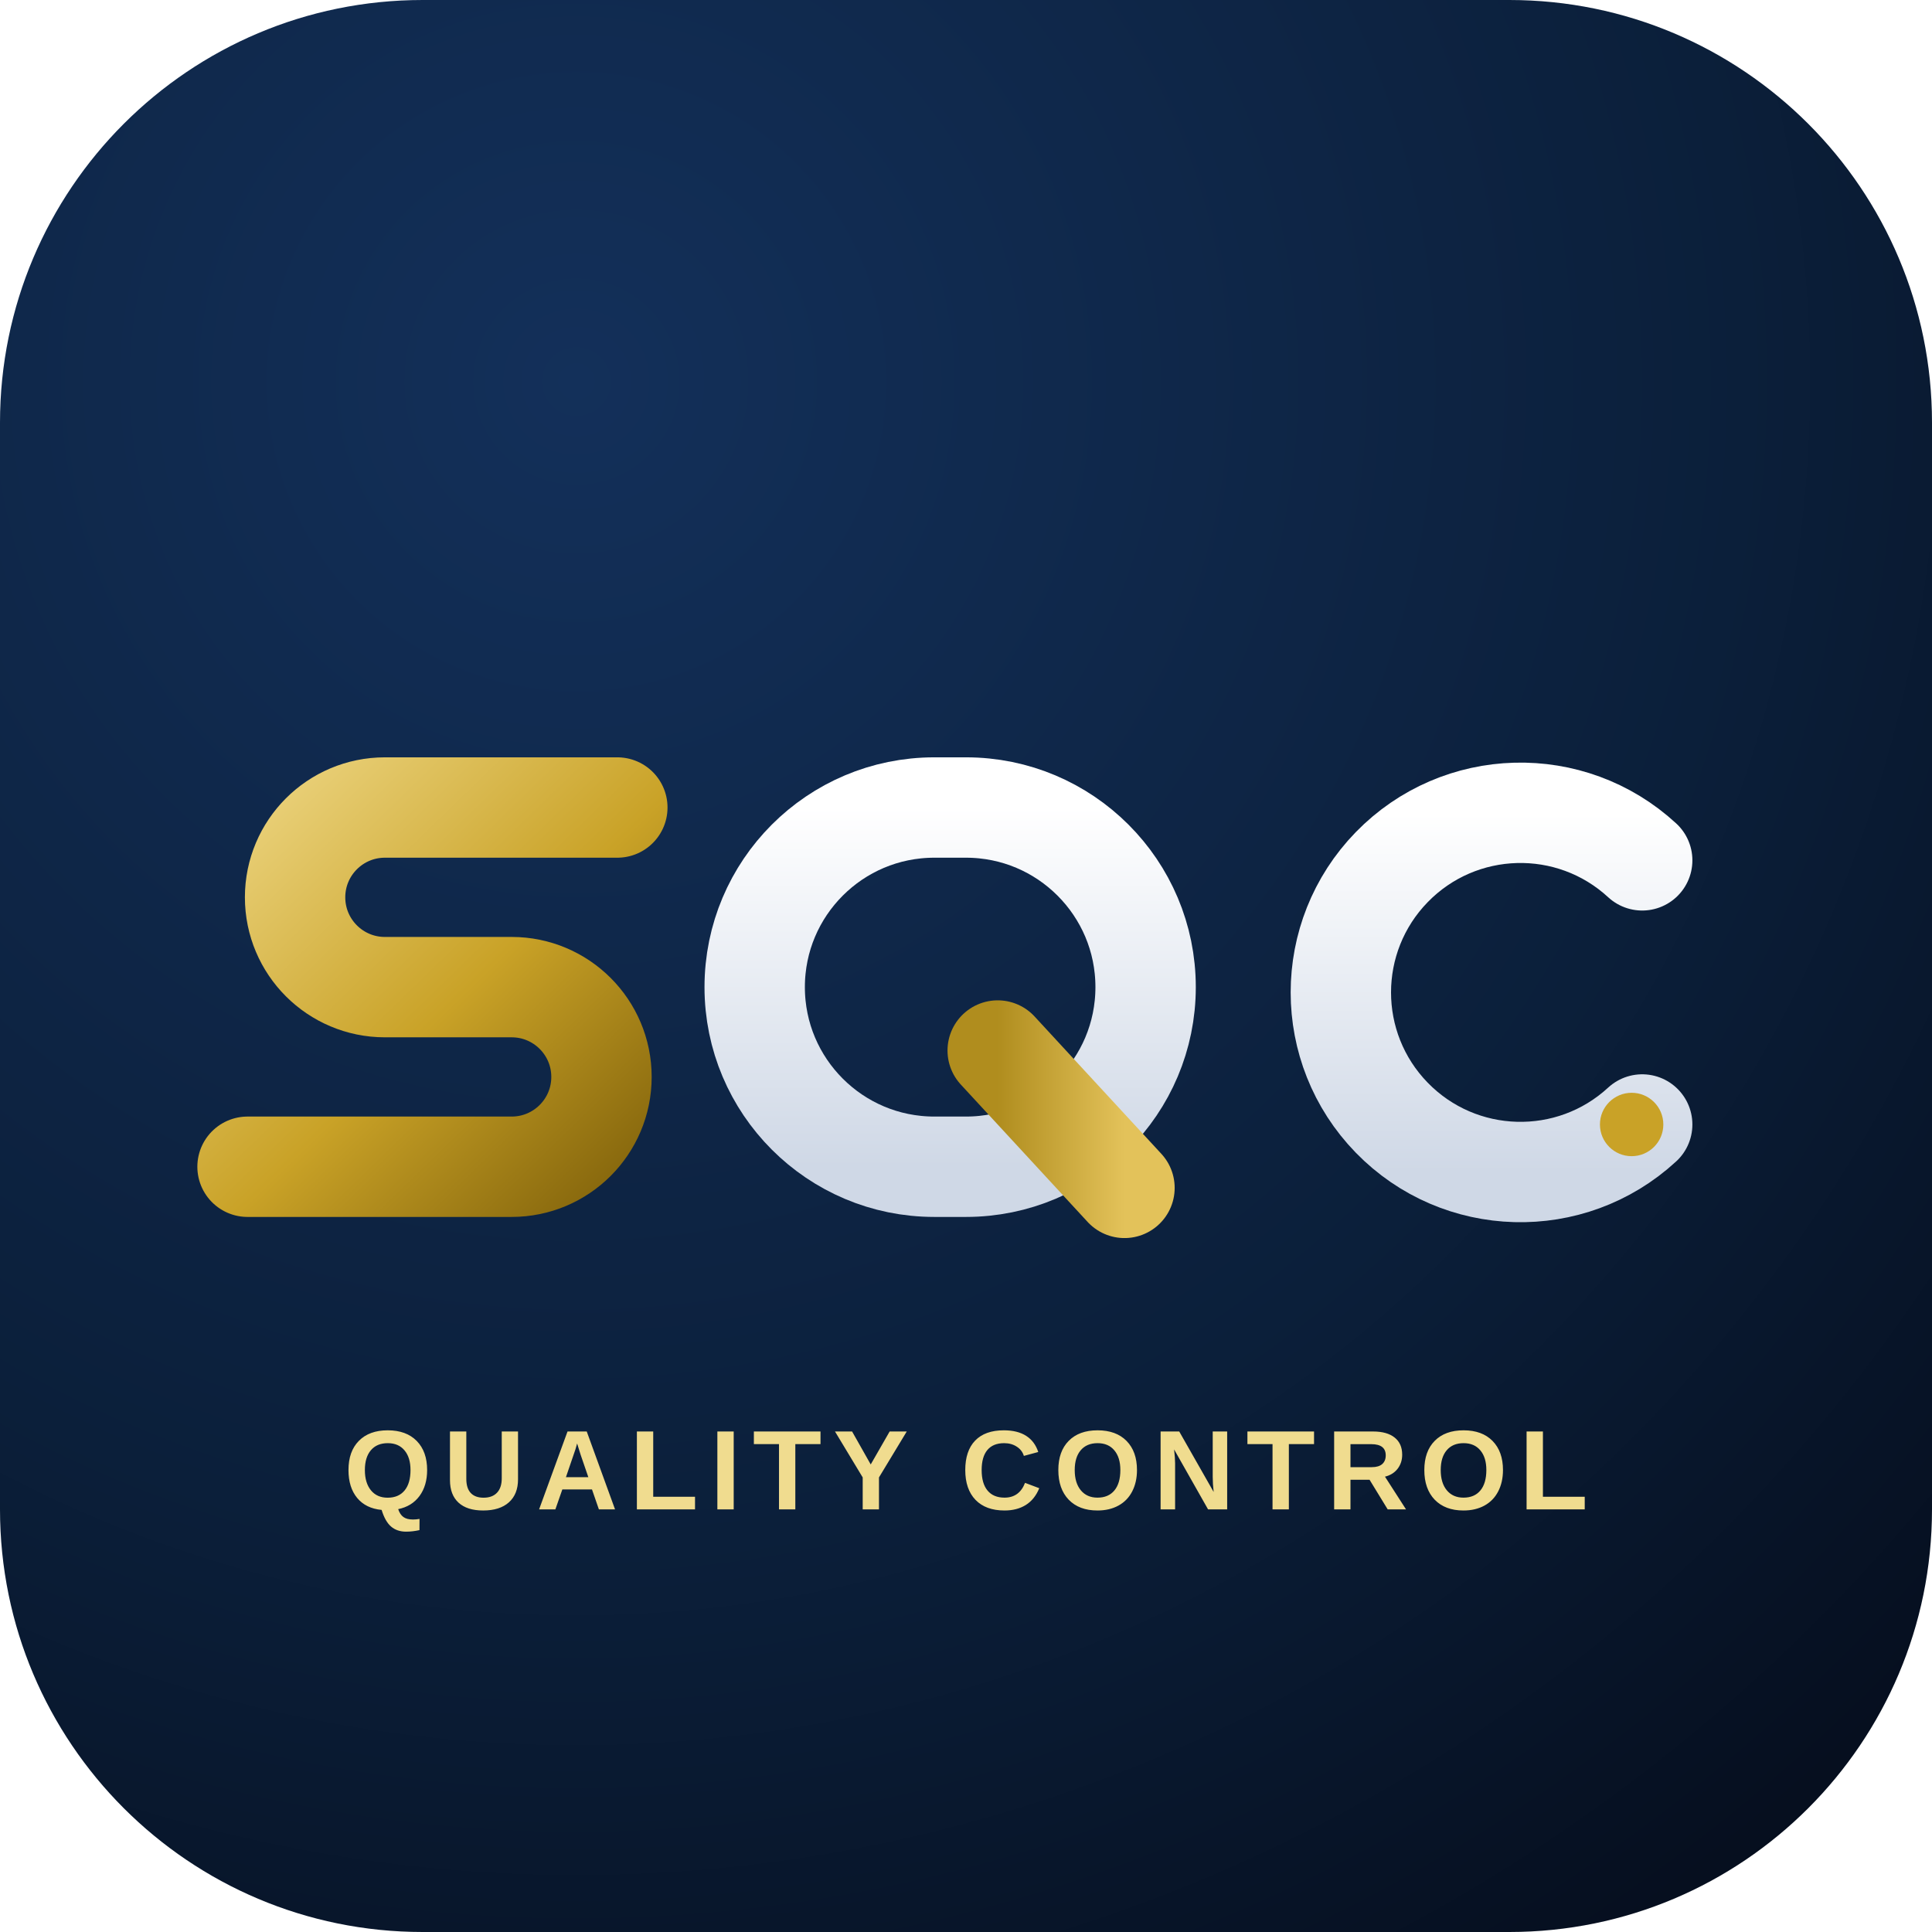
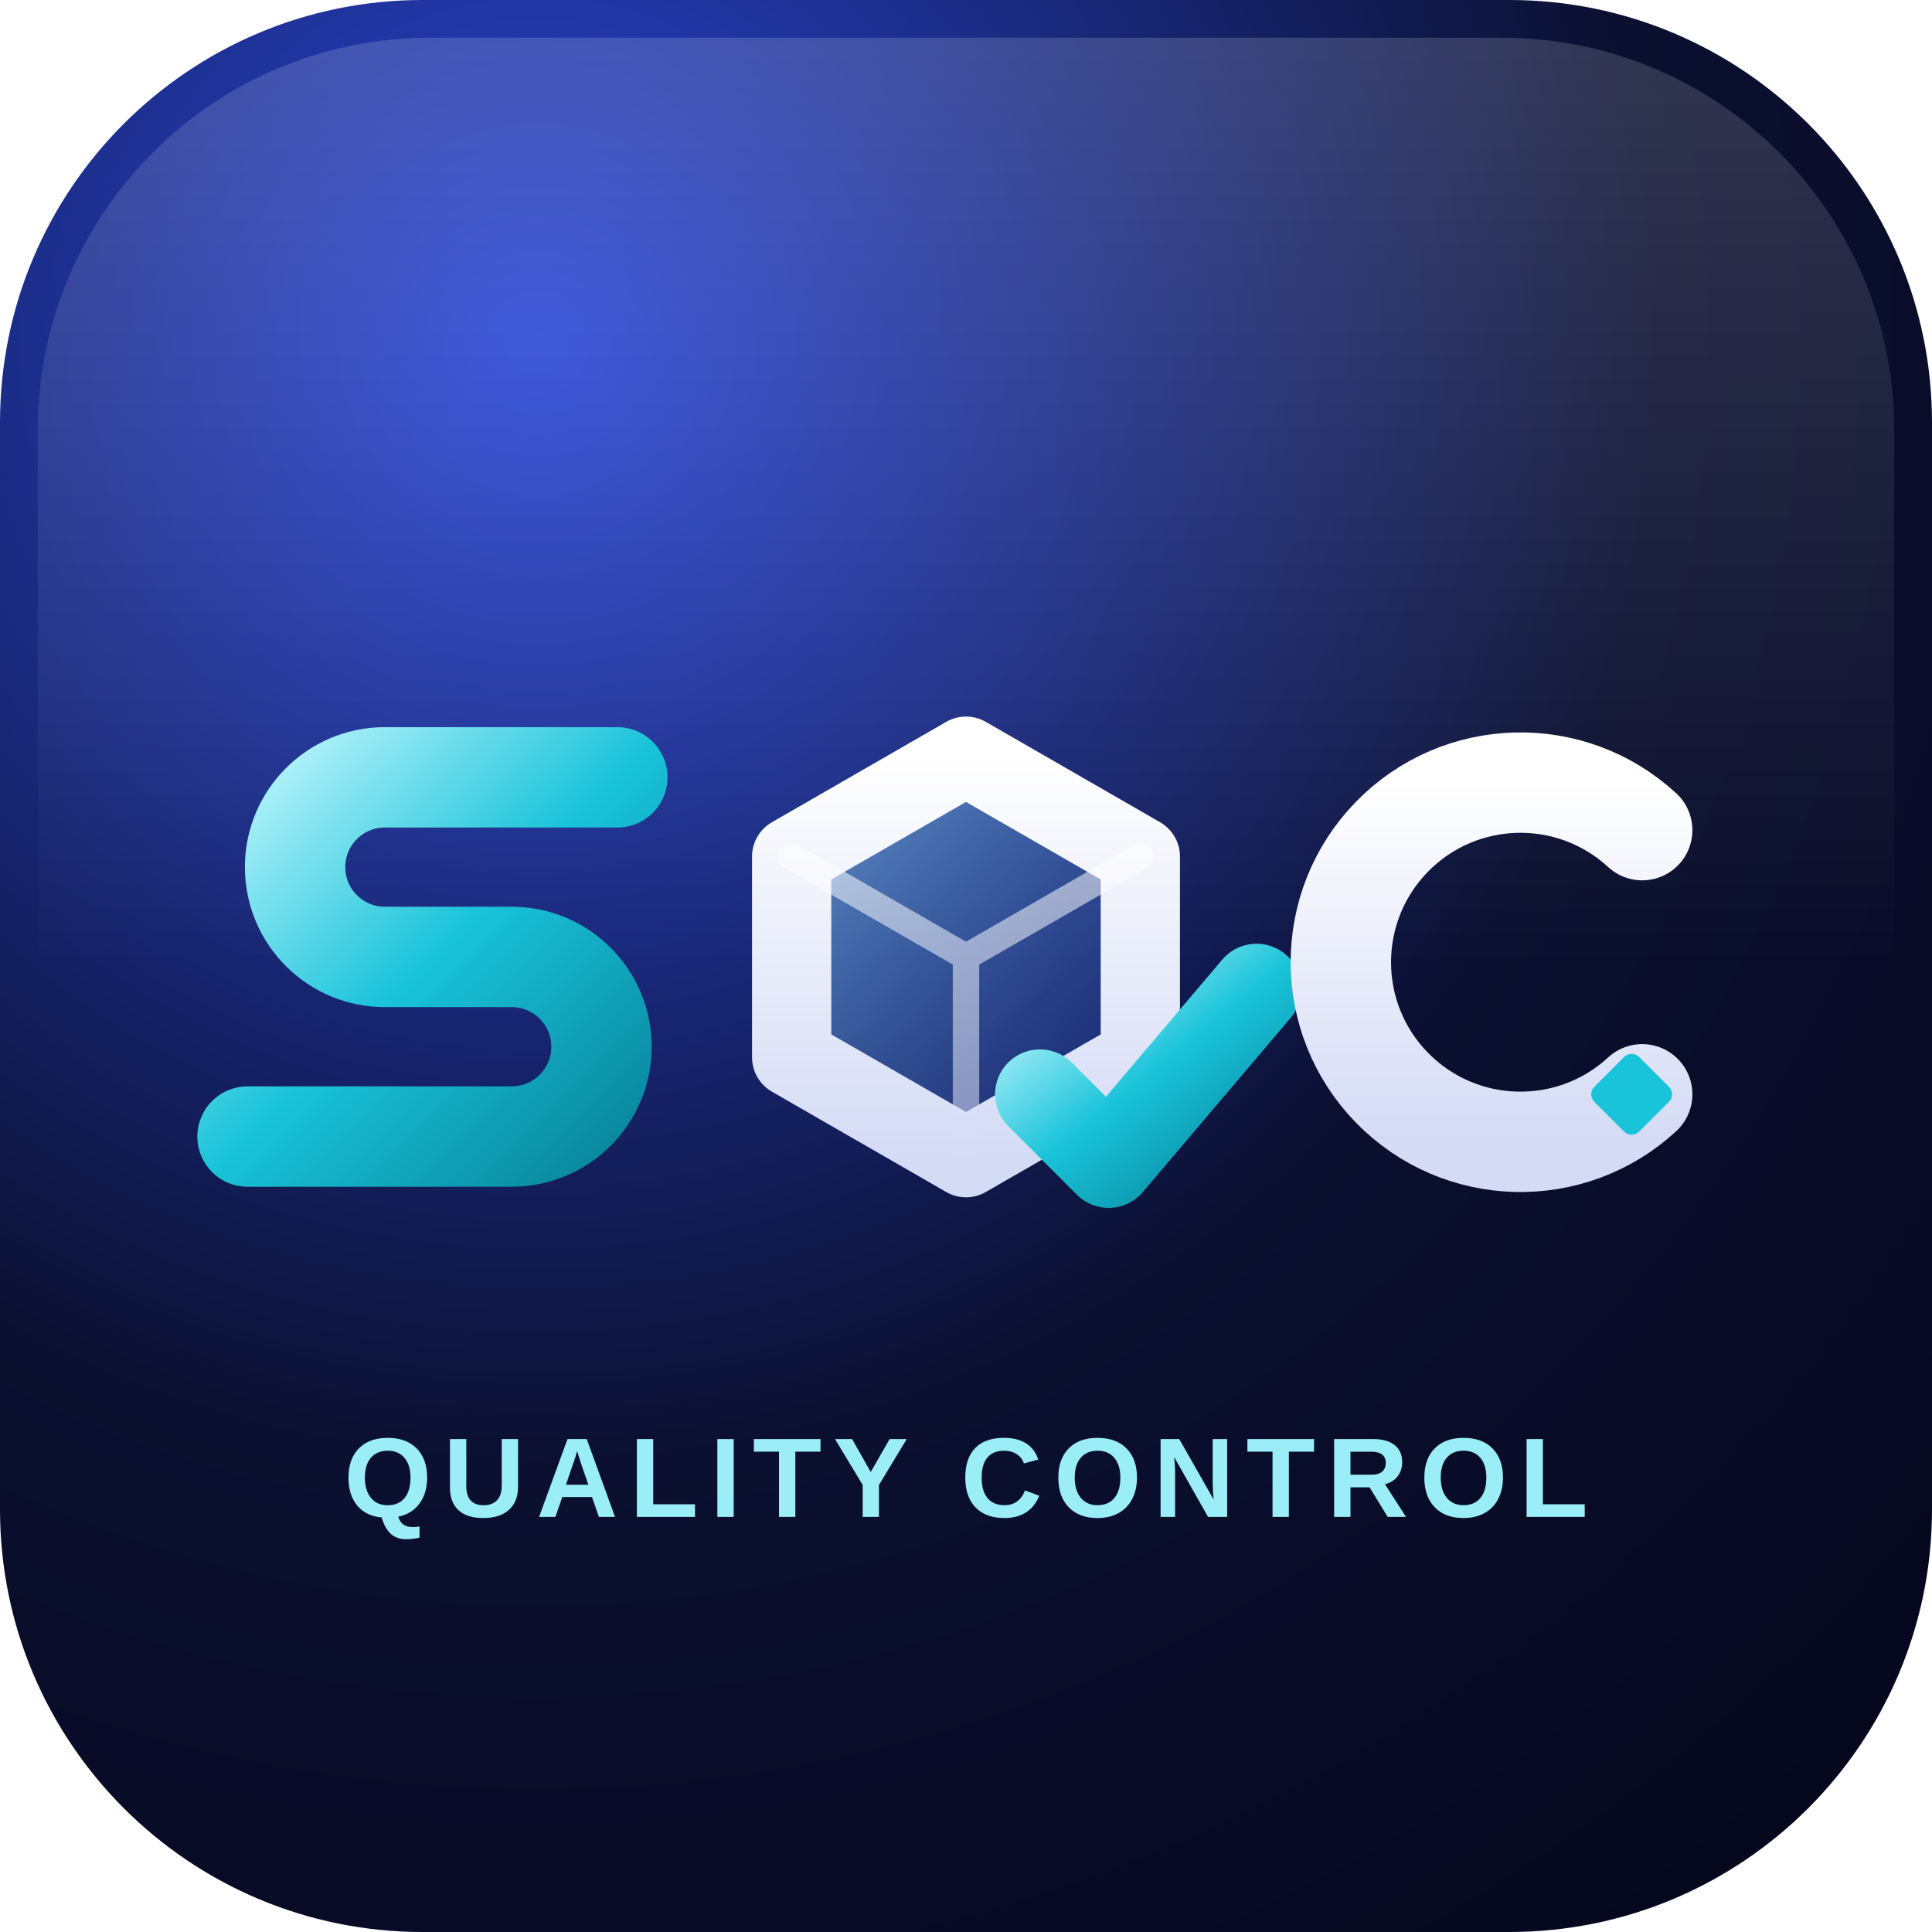
<svg xmlns="http://www.w3.org/2000/svg" viewBox="0 0 512 512" role="img" aria-label="SQC">
  <defs>
-     <radialGradient id="bg" cx=".3" cy=".2" r="1">
-       <stop offset="0" stop-color="#13305a" />
-       <stop offset=".6" stop-color="#0b1f3a" />
-       <stop offset="1" stop-color="#050d1c" />
+     <radialGradient id="bg" cx=".28" cy=".18" r="1.05">
+       <stop offset="0" stop-color="#2a46d6" />
+       <stop offset=".55" stop-color="#0b1030" />
+       <stop offset="1" stop-color="#04061a" />
    </radialGradient>
-     <linearGradient id="s" x1="0" y1="0" x2="1" y2="1">
-       <stop offset="0" stop-color="#ead17a" />
-       <stop offset=".55" stop-color="#c9a227" />
-       <stop offset="1" stop-color="#8a6a0e" />
+     <linearGradient id="gl" x1="0" y1="0" x2="0" y2="1">
+       <stop offset="0" stop-color="#ffffff" stop-opacity=".16" />
+       <stop offset=".5" stop-color="#ffffff" stop-opacity="0" />
    </linearGradient>
-     <linearGradient id="w" x1="0" y1="0" x2="0" y2="1">
+     <linearGradient id="ci" x1="0" y1="0" x2="1" y2="1">
+       <stop offset="0" stop-color="#b6f3fa" />
+       <stop offset=".5" stop-color="#19c3d9" />
+       <stop offset="1" stop-color="#0a8aa0" />
+     </linearGradient>
+     <linearGradient id="cf" x1="0" y1="0" x2="1" y2="1">
+       <stop offset="0" stop-color="#9beef7" stop-opacity=".55" />
+       <stop offset="1" stop-color="#2340c4" stop-opacity=".25" />
+     </linearGradient>
+     <linearGradient id="cw" x1="0" y1="0" x2="0" y2="1">
      <stop offset="0" stop-color="#ffffff" />
-       <stop offset="1" stop-color="#cfd8e6" />
-     </linearGradient>
-     <linearGradient id="a" x1="0" y1="0" x2="1" y2="0">
-       <stop offset="0" stop-color="#b08d1e" />
-       <stop offset="1" stop-color="#e3c25a" />
+       <stop offset="1" stop-color="#d4dbf5" />
    </linearGradient>
  </defs>
  <rect width="512" height="512" rx="112" fill="url(#bg)" />
-   <g transform="translate(46 186) scale(1.4)" fill="none" stroke-linecap="round" stroke-linejoin="round" stroke-width="19">
-     <path stroke="url(#s)" d="M84 20H40a17 17 0 0 0 0 34h24a17 17 0 0 1 0 34H14" />
-     <path stroke="url(#w)" d="M150 20a34 34 0 1 0 0 68h6a34 34 0 0 0 0-68z" transform="translate(-6 0)" />
-     <path stroke="url(#a)" d="M156 66l24 26" />
-     <path stroke="url(#w)" d="M284 30a34 34 0 1 0 0 50" transform="translate(-6 0)" />
-     <circle cx="276" cy="80" r="6" fill="#c9a227" stroke="none" />
+   <rect x="10" y="10" width="492" height="492" rx="104" fill="url(#gl)" />
+   <g transform="translate(46 178) scale(1.4)">
+     <g fill="none" stroke-linecap="round" stroke-linejoin="round">
+       <path stroke="url(#ci)" stroke-width="19" d="M84 20H40a17 17 0 0 0 0 34h24a17 17 0 0 1 0 34H14" />
+       <polygon points="150,16 183,35 183,73 150,92 117,73 117,35" fill="url(#cf)" stroke="none" />
+       <polygon points="150,16 183,35 183,73 150,92 117,73 117,35" stroke="url(#cw)" stroke-width="15" />
+       <path stroke="url(#cw)" stroke-opacity=".55" stroke-width="5" d="M117 35 150 54 183 35M150 54v38" />
+       <path stroke="url(#ci)" stroke-width="17" d="M164 80l13 13 28-33" />
+       <path stroke="url(#cw)" stroke-width="19" d="M278 30a34 34 0 1 0 0 50" />
+     </g>
+     <rect x="270" y="74" width="12" height="12" rx="2" transform="rotate(45 276 80)" fill="#19c3d9" />
  </g>
-   <text x="256" y="400" text-anchor="middle" font-family="Montserrat,Arial,sans-serif" font-weight="800" font-size="30" letter-spacing="3" fill="#f0dc8f">QUALITY CONTROL</text>
+   <text x="256" y="402" text-anchor="middle" font-family="Montserrat,Arial,sans-serif" font-weight="800" font-size="30" letter-spacing="3" fill="#9beef7">QUALITY CONTROL</text>
</svg>
